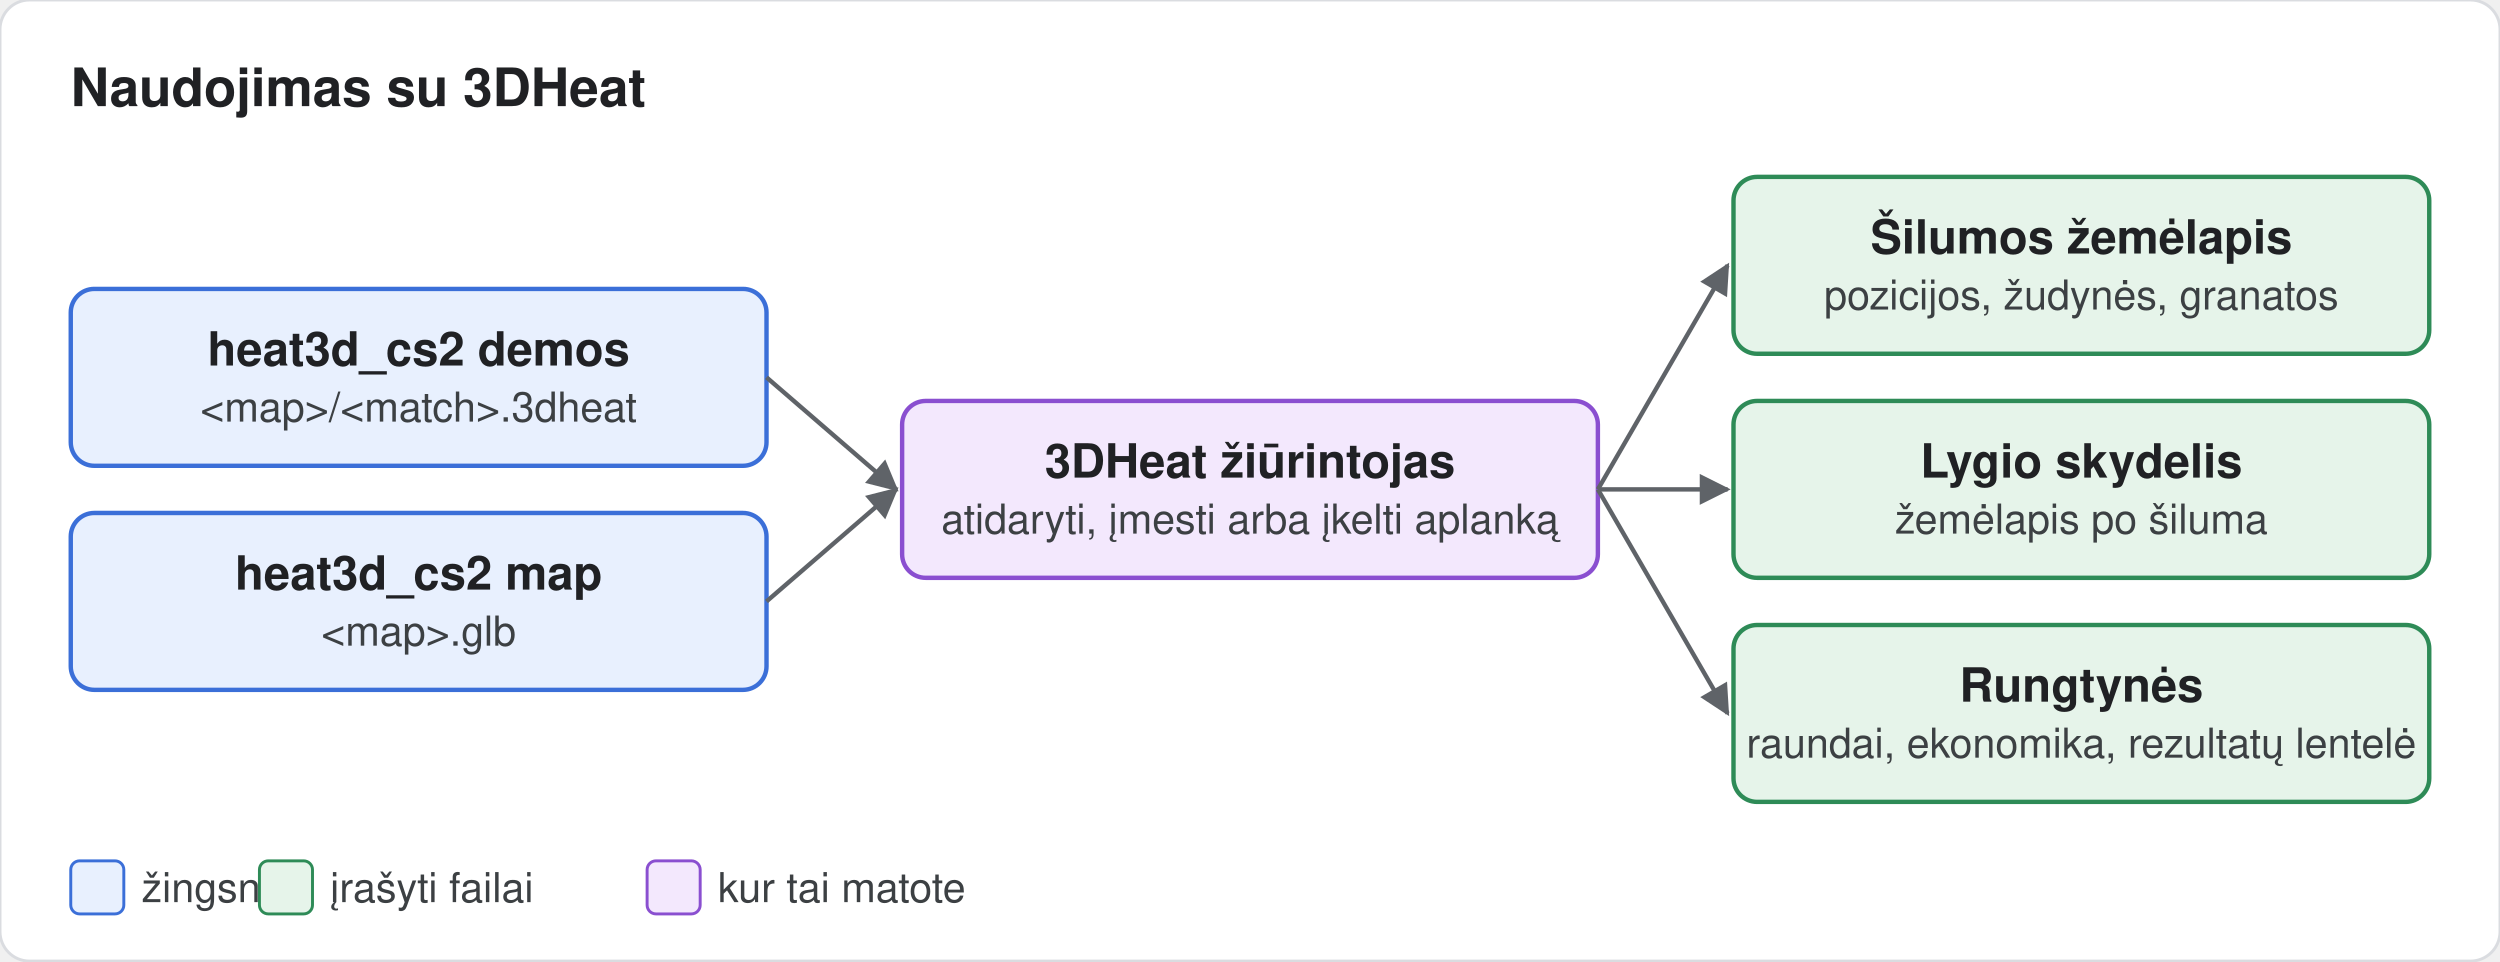
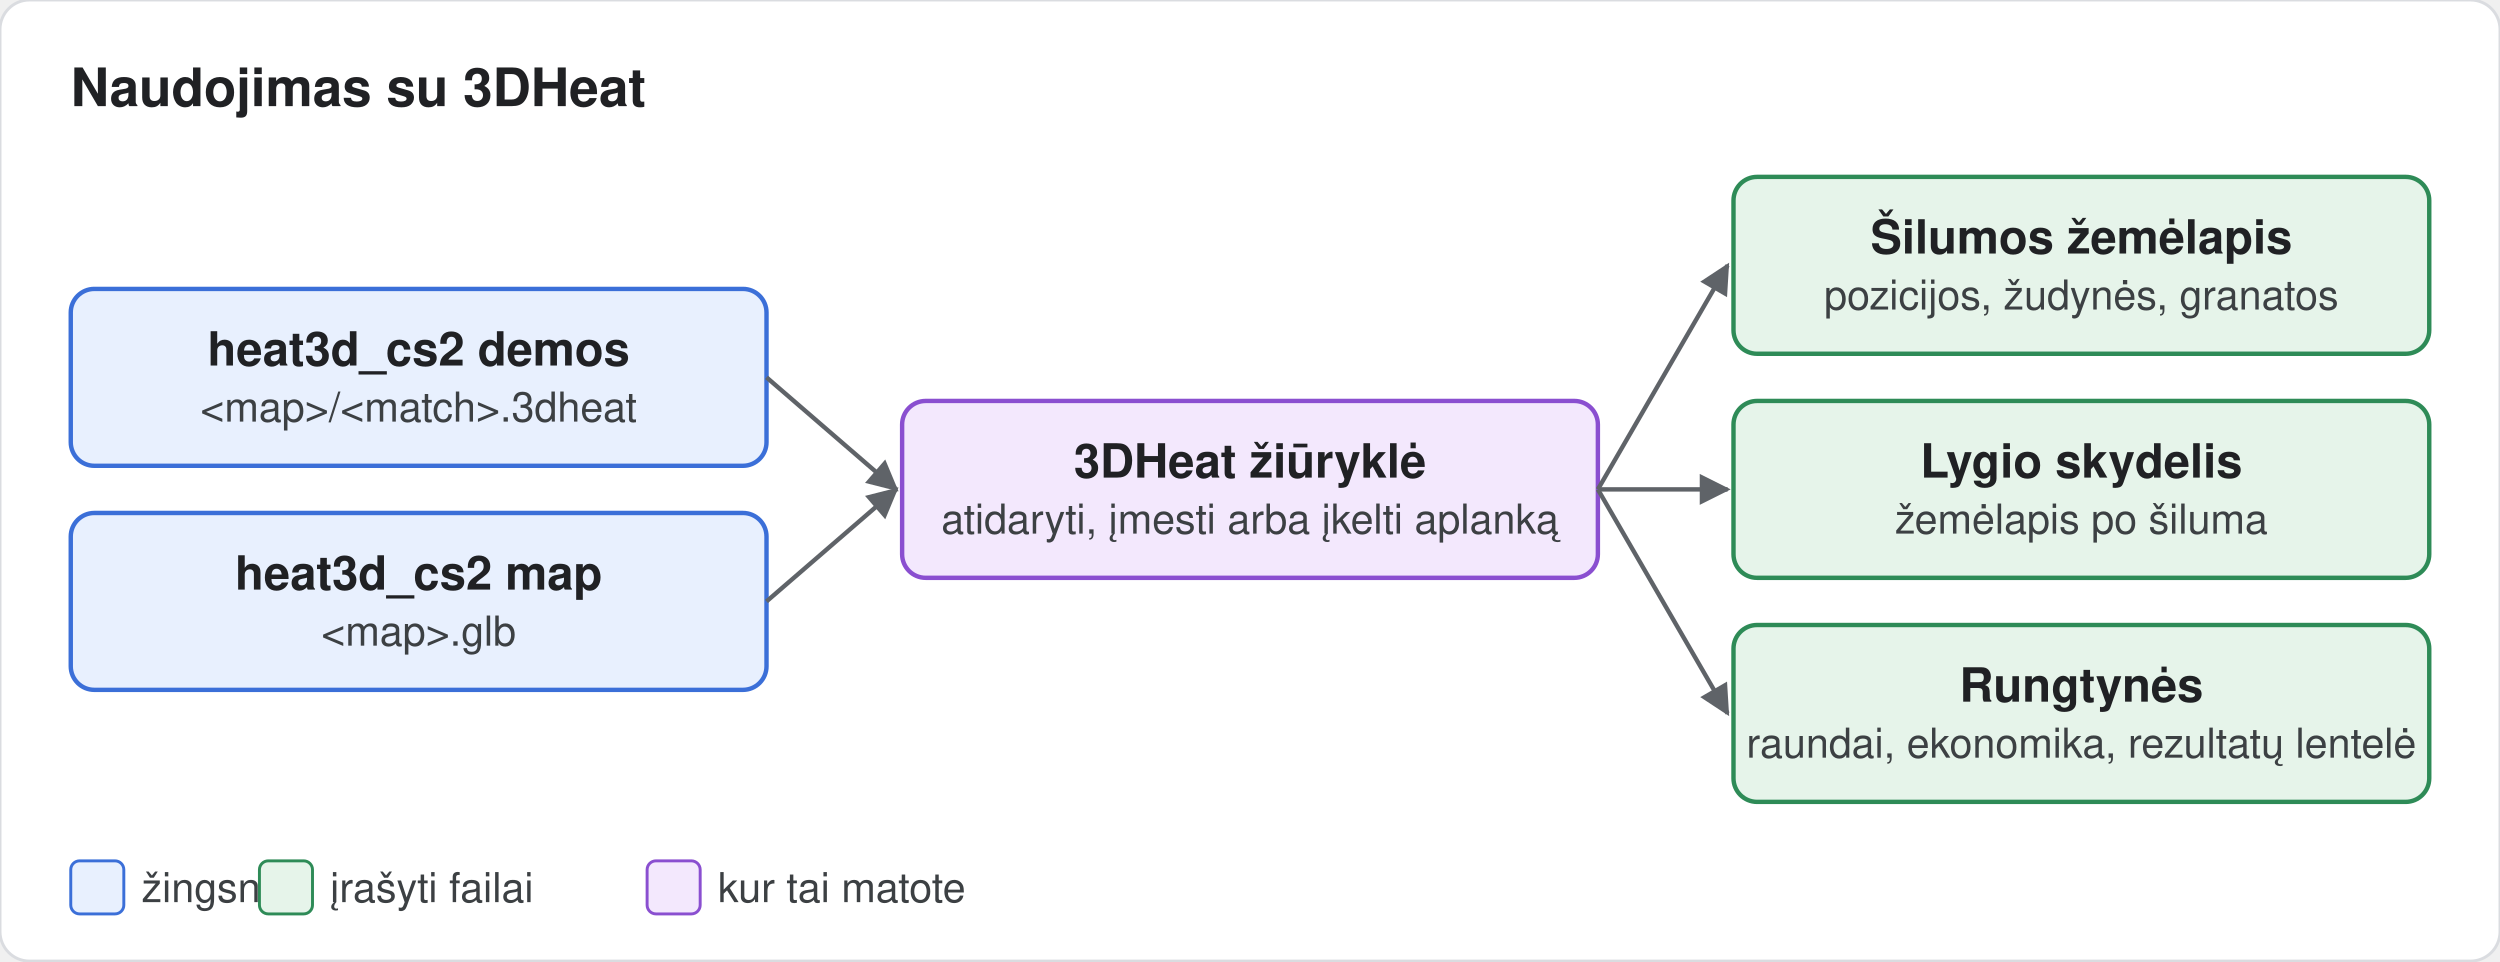
<svg xmlns="http://www.w3.org/2000/svg" width="848" height="326" viewBox="0 0 848 326" font-family="Segoe UI,Helvetica,Arial,sans-serif" role="img" aria-label="Using it with 3DHeat">
  <defs>
    <marker id="a" viewBox="0 0 10 10" refX="9" refY="5" markerWidth="7" markerHeight="7" orient="auto">
      <path d="M0,0 L10,5 L0,10 z" fill="#5f6368" />
    </marker>
  </defs>
  <rect width="848" height="326" rx="10" fill="#ffffff" stroke="#dadce0" />
  <text x="24" y="36" font-size="18" font-weight="600" fill="#202124">Naudojimas su 3DHeat</text>
  <rect x="24" y="98.0" width="236" height="60" rx="8" fill="#e8f0fe" stroke="#3b6fd8" stroke-width="1.5" />
  <text x="142.0" y="124.0" text-anchor="middle" font-weight="600" font-size="16" fill="#202124">heat3d_cs2 demos</text>
  <text x="142.0" y="143.0" text-anchor="middle" font-size="14" fill="#3c4043">&lt;map&gt;/&lt;match&gt;.3dheat</text>
  <rect x="24" y="174.0" width="236" height="60" rx="8" fill="#e8f0fe" stroke="#3b6fd8" stroke-width="1.5" />
  <text x="142.0" y="200.0" text-anchor="middle" font-weight="600" font-size="16" fill="#202124">heat3d_cs2 map</text>
  <text x="142.0" y="219.0" text-anchor="middle" font-size="14" fill="#3c4043">&lt;map&gt;.glb</text>
  <rect x="306" y="136.0" width="236" height="60" rx="8" fill="#f3e8fd" stroke="#8a4fd0" stroke-width="1.5" />
-   <text x="424.0" y="162.0" text-anchor="middle" font-weight="600" font-size="16" fill="#202124">3DHeat žiūrintojas</text>
+   <text x="424.0" y="162.0" text-anchor="middle" font-weight="600" font-size="16" fill="#202124">3DHeat žiūryklė</text>
  <text x="424.0" y="181.0" text-anchor="middle" font-size="14" fill="#3c4043">atidaryti, įmesti arba įkelti aplanką</text>
  <rect x="588" y="60.0" width="236" height="60" rx="8" fill="#e6f4ea" stroke="#2e8b57" stroke-width="1.5" />
  <text x="706.0" y="86.0" text-anchor="middle" font-weight="600" font-size="16" fill="#202124">Šilumos žemėlapis</text>
  <text x="706.0" y="105.0" text-anchor="middle" font-size="14" fill="#3c4043">pozicijos, žudynės, granatos</text>
  <rect x="588" y="136.0" width="236" height="60" rx="8" fill="#e6f4ea" stroke="#2e8b57" stroke-width="1.5" />
  <text x="706.0" y="162.0" text-anchor="middle" font-weight="600" font-size="16" fill="#202124">Lygio skydelis</text>
  <text x="706.0" y="181.0" text-anchor="middle" font-size="14" fill="#3c4043">žemėlapis po šiluma</text>
  <rect x="588" y="212.0" width="236" height="60" rx="8" fill="#e6f4ea" stroke="#2e8b57" stroke-width="1.5" />
  <text x="706.0" y="238.0" text-anchor="middle" font-weight="600" font-size="16" fill="#202124">Rungtynės</text>
  <text x="706.0" y="257.0" text-anchor="middle" font-size="14" fill="#3c4043">raundai, ekonomika, rezultatų lentelė</text>
  <line x1="260" y1="128.0" x2="304" y2="166.0" stroke="#5f6368" stroke-width="1.5" marker-end="url(#a)" />
  <line x1="260" y1="204.0" x2="304" y2="166.0" stroke="#5f6368" stroke-width="1.5" marker-end="url(#a)" />
  <line x1="542" y1="166.0" x2="586" y2="90.0" stroke="#5f6368" stroke-width="1.5" marker-end="url(#a)" />
  <line x1="542" y1="166.0" x2="586" y2="166.0" stroke="#5f6368" stroke-width="1.5" marker-end="url(#a)" />
  <line x1="542" y1="166.0" x2="586" y2="242.0" stroke="#5f6368" stroke-width="1.5" marker-end="url(#a)" />
  <rect x="24" y="292" width="18" height="18" rx="3" fill="#e8f0fe" stroke="#3b6fd8" />
  <text x="48" y="306" font-size="14" fill="#3c4043">žingsnis</text>
  <rect x="88.0" y="292" width="18" height="18" rx="3" fill="#e6f4ea" stroke="#2e8b57" />
  <text x="112.0" y="306" font-size="14" fill="#3c4043">įrašyti failai</text>
  <rect x="219.5" y="292" width="18" height="18" rx="3" fill="#f3e8fd" stroke="#8a4fd0" />
  <text x="243.5" y="306" font-size="14" fill="#3c4043">kur tai matote</text>
</svg>
